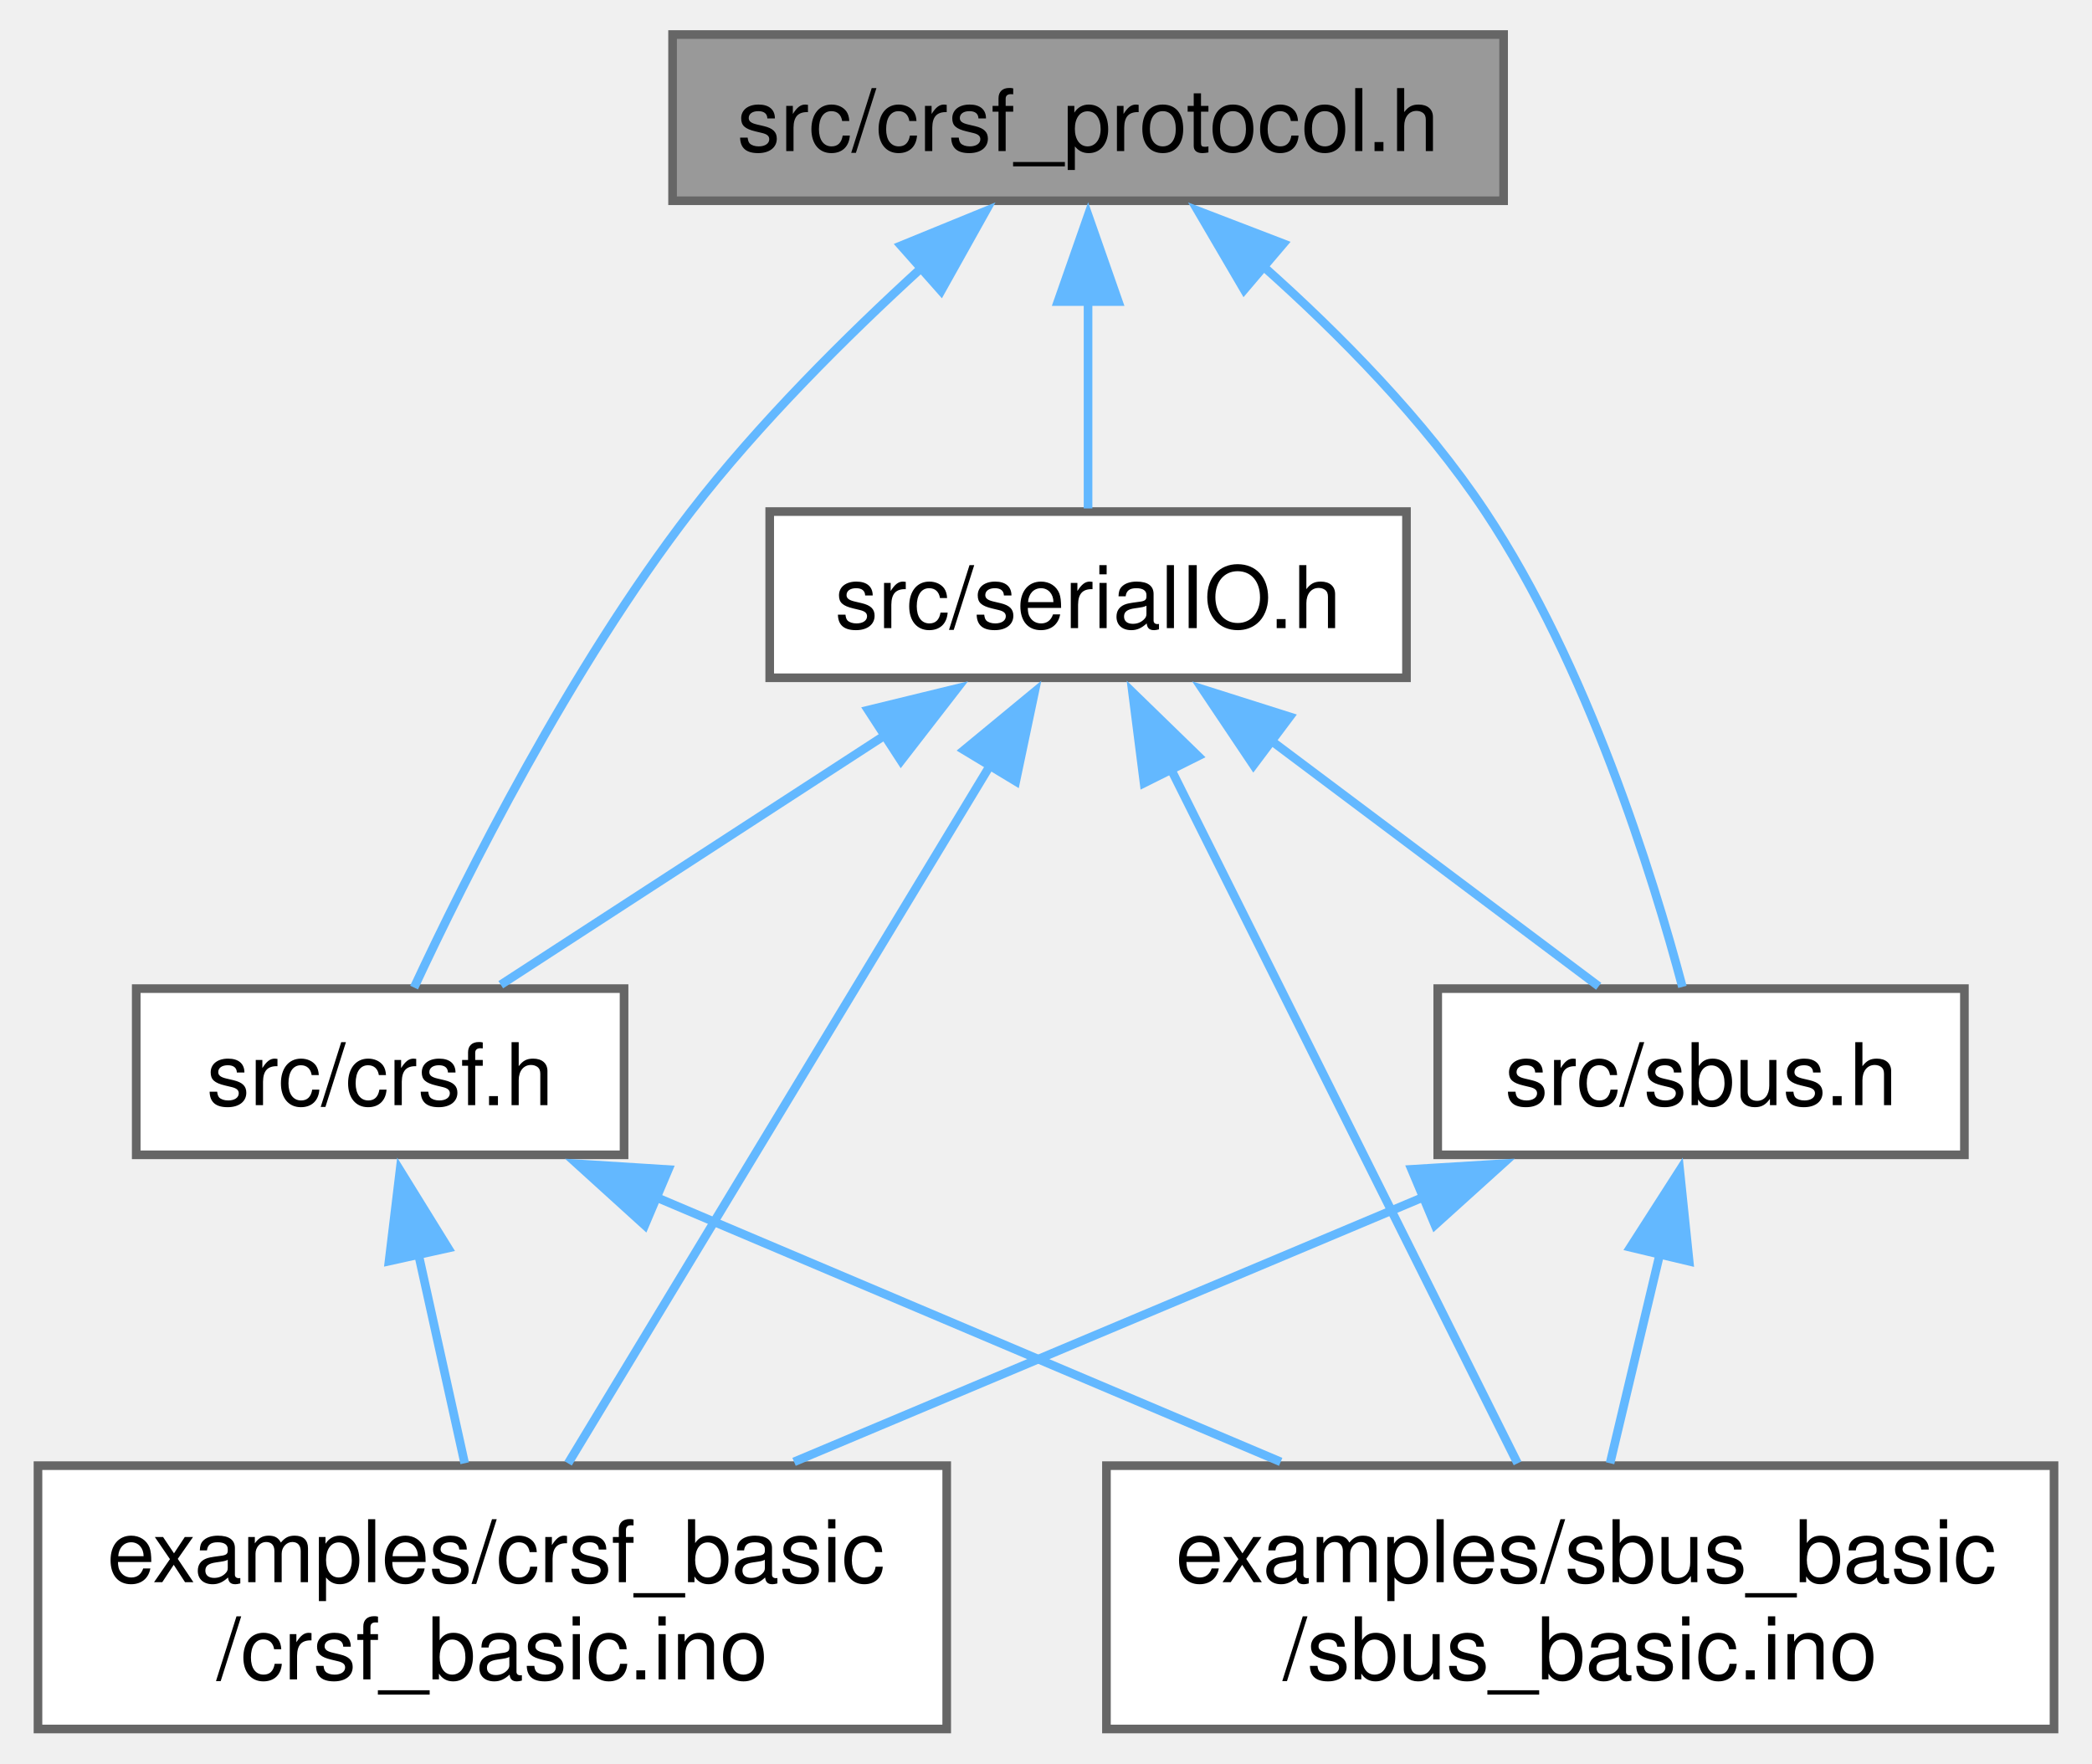
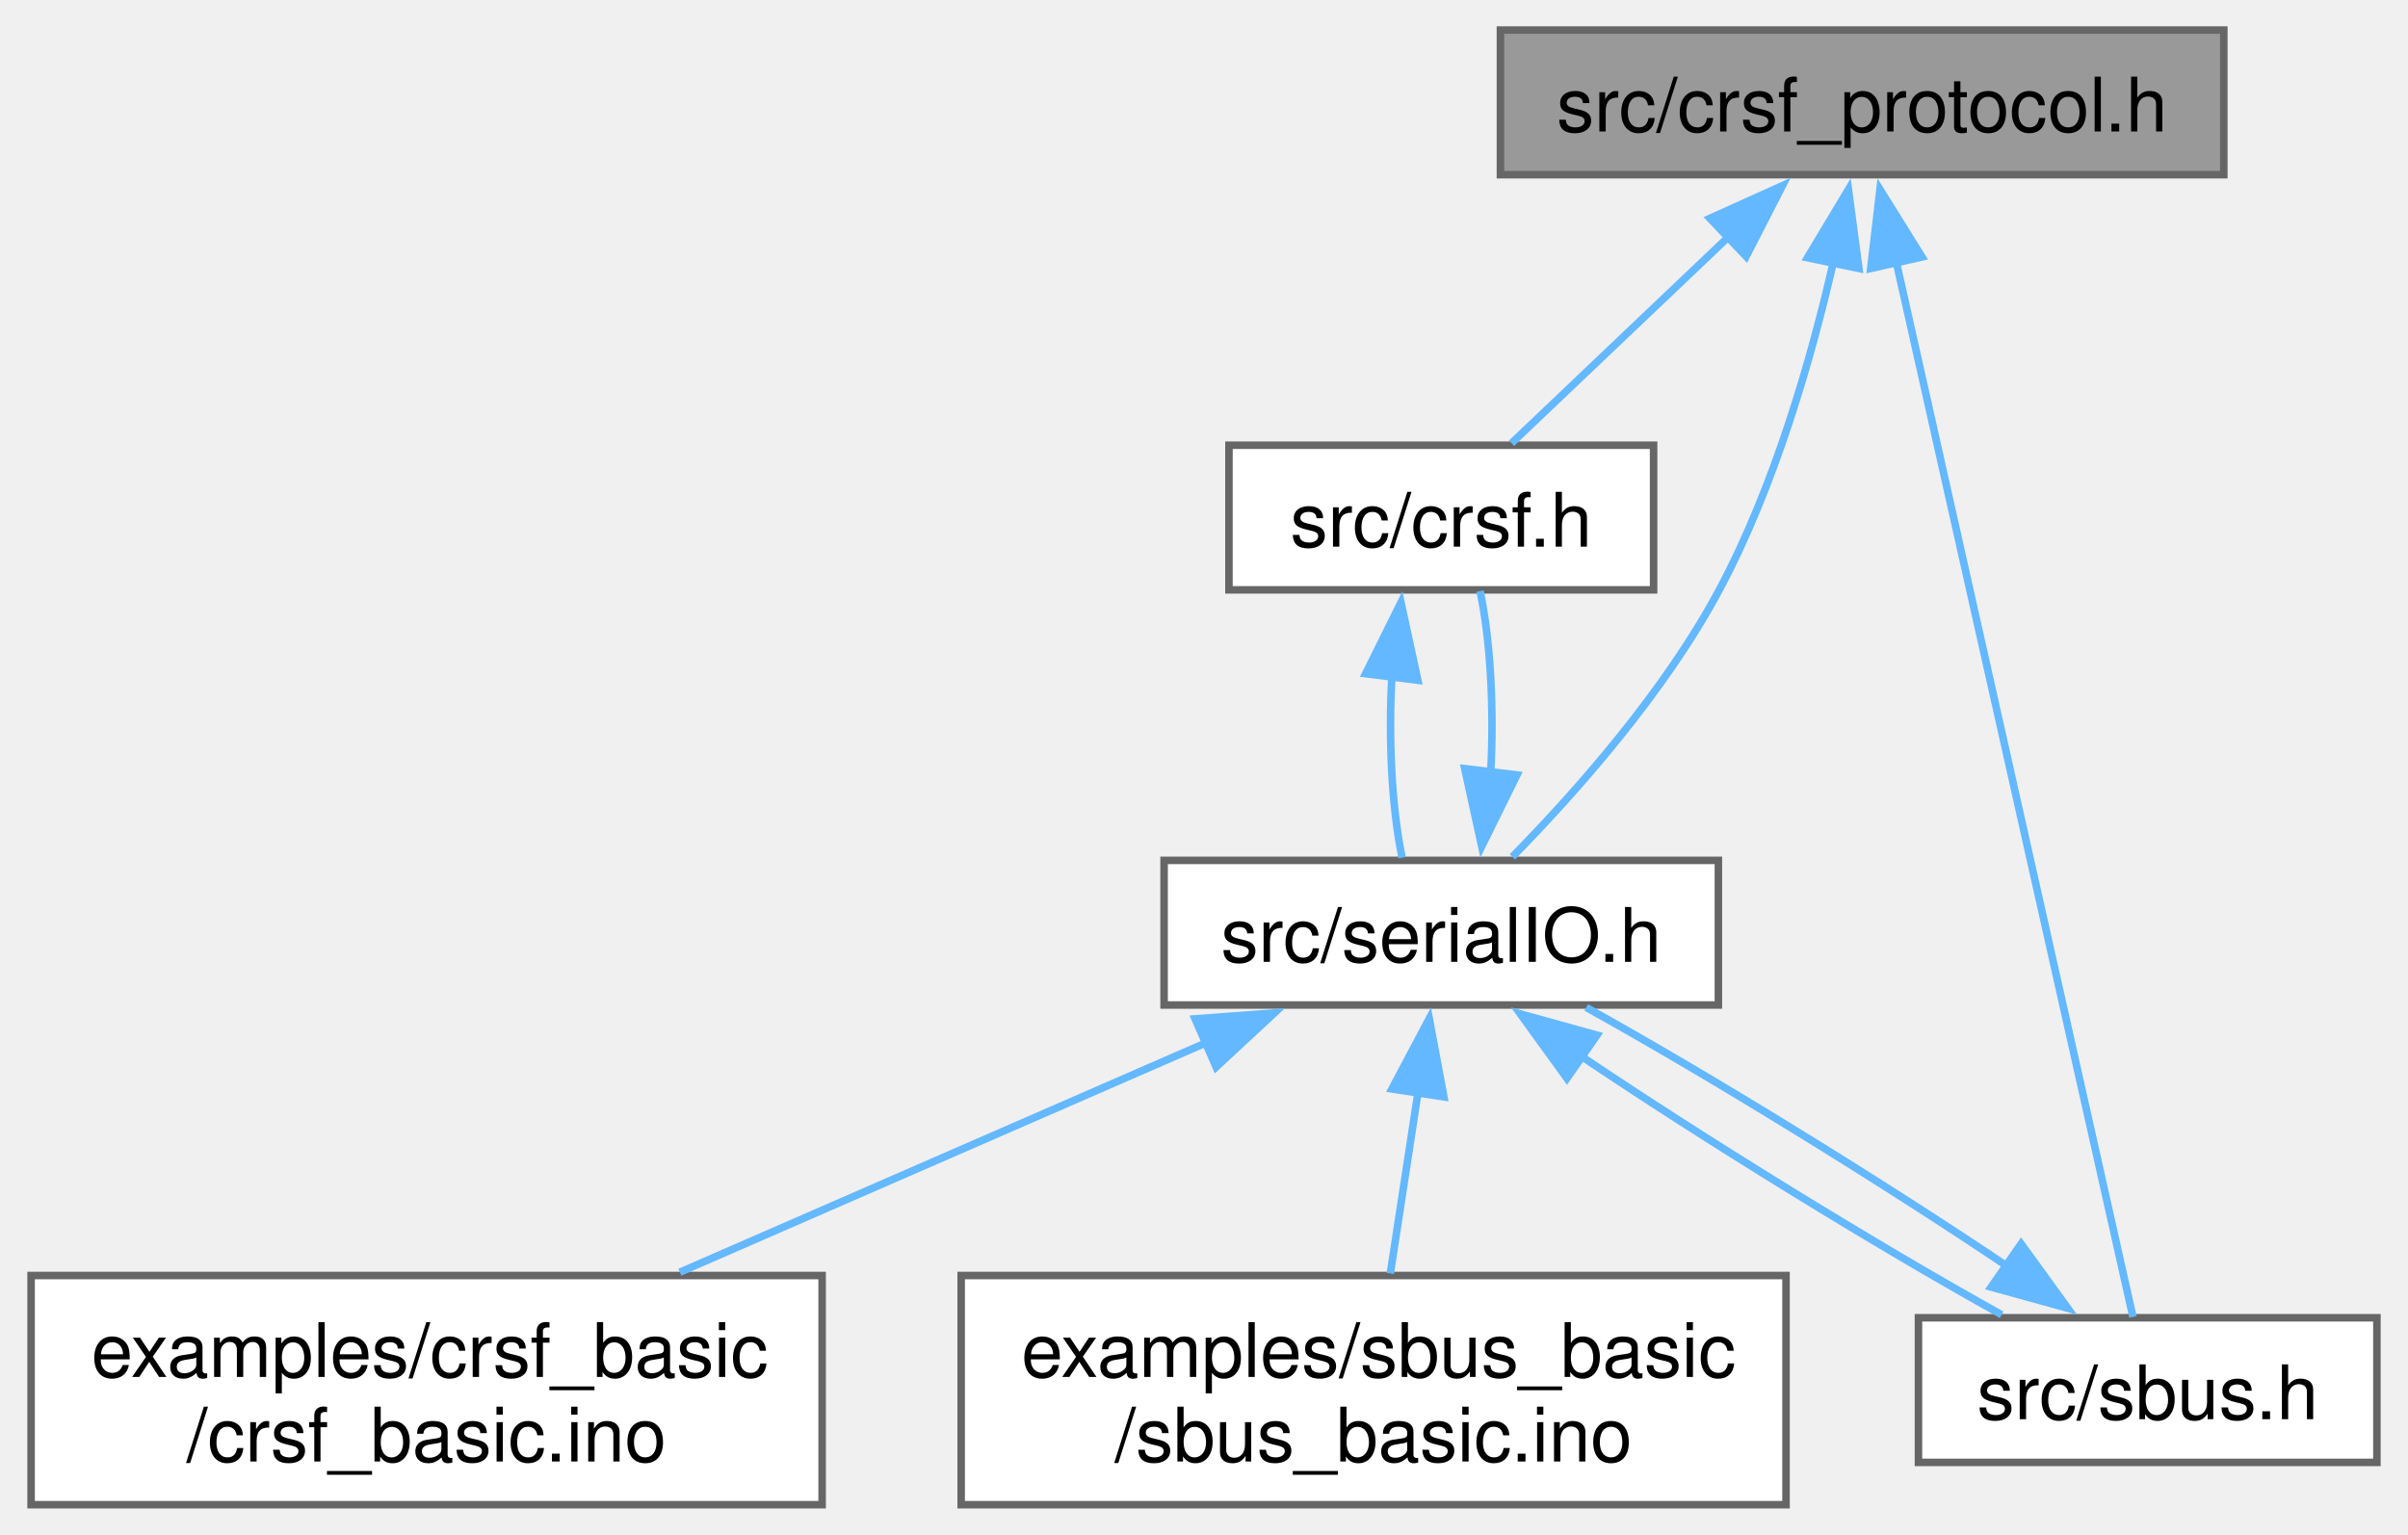
- <svg xmlns="http://www.w3.org/2000/svg" xmlns:xlink="http://www.w3.org/1999/xlink" width="242pt" height="204pt" viewBox="0.00 0.00 241.50 204.25">
+ <svg xmlns="http://www.w3.org/2000/svg" xmlns:xlink="http://www.w3.org/1999/xlink" width="320pt" height="204pt" viewBox="0.00 0.00 320.12 204.25">
  <g id="graph0" class="graph" transform="scale(1 1) rotate(0) translate(4 200.25)">
    <g id="Node000001" class="node">
      <g id="a_Node000001">
        <a xlink:title="Header file for the CRSF protocol implementation.">
-           <polygon fill="#999999" stroke="#666666" points="169.75,-196.25 73.5,-196.25 73.5,-177 169.75,-177 169.75,-196.25" />
-           <text text-anchor="middle" x="121.62" y="-182.75" font-family="Helvetica,sans-Serif" font-size="10.00">src/crsf_protocol.h</text>
+           <polygon fill="#999999" stroke="#666666" points="291.75,-196.25 195.5,-196.25 195.5,-177 291.75,-177 291.75,-196.25" />
+           <text text-anchor="middle" x="243.62" y="-182.75" font-family="Helvetica,sans-Serif" font-size="10.00">src/crsf_protocol.h</text>
        </a>
      </g>
    </g>
    <g id="Node000002" class="node">
      <g id="a_Node000002">
        <a xlink:href="crsf_8h.html" target="_top" xlink:title="Header file for the CRSF protocol implementation.">
-           <polygon fill="white" stroke="#666666" points="67.88,-85.75 11.38,-85.75 11.38,-66.5 67.88,-66.5 67.88,-85.75" />
-           <text text-anchor="middle" x="39.62" y="-72.25" font-family="Helvetica,sans-Serif" font-size="10.00">src/crsf.h</text>
+           <polygon fill="white" stroke="#666666" points="215.88,-141 159.38,-141 159.38,-121.75 215.88,-121.75 215.88,-141" />
+           <text text-anchor="middle" x="187.62" y="-127.5" font-family="Helvetica,sans-Serif" font-size="10.00">src/crsf.h</text>
        </a>
      </g>
    </g>
    <g id="edge1_Node000001_Node000002" class="edge">
      <g id="a_edge1_Node000001_Node000002">
        <a xlink:title=" ">
-           <path fill="none" stroke="#63b8ff" d="M102.42,-169.31C93.65,-161.3 83.49,-151.2 75.62,-141 61.63,-122.86 49.52,-98.65 43.56,-85.87" />
-           <polygon fill="#63b8ff" stroke="#63b8ff" points="99.96,-171.8 109.77,-175.81 104.6,-166.56 99.96,-171.8" />
+           <path fill="none" stroke="#63b8ff" d="M225.99,-168.86C216.38,-159.72 204.87,-148.78 196.98,-141.27" />
+           <polygon fill="#63b8ff" stroke="#63b8ff" points="223.37,-171.19 233.03,-175.55 228.19,-166.12 223.37,-171.19" />
        </a>
      </g>
    </g>
-     <g id="Node000005" class="node">
-       <g id="a_Node000005">
-         <a xlink:href="sbus_8h.html" target="_top" xlink:title="Header file for the SBUS protocol implementation.">
-           <polygon fill="white" stroke="#666666" points="223.12,-85.75 162.12,-85.75 162.12,-66.5 223.12,-66.5 223.12,-85.75" />
-           <text text-anchor="middle" x="192.62" y="-72.25" font-family="Helvetica,sans-Serif" font-size="10.00">src/sbus.h</text>
+     <g id="Node000003" class="node">
+       <g id="a_Node000003">
+         <a xlink:href="serialIO_8h.html" target="_top" xlink:title="Header file for serial input/output (IO) functionality.">
+           <polygon fill="white" stroke="#666666" points="224.5,-85.75 150.75,-85.75 150.75,-66.5 224.5,-66.5 224.5,-85.75" />
+           <text text-anchor="middle" x="187.62" y="-72.25" font-family="Helvetica,sans-Serif" font-size="10.00">src/serialIO.h</text>
        </a>
      </g>
    </g>
-     <g id="edge4_Node000001_Node000005" class="edge">
-       <g id="a_edge4_Node000001_Node000005">
+     <g id="edge9_Node000001_Node000003" class="edge">
+       <g id="a_edge9_Node000001_Node000003">
        <a xlink:title=" ">
-           <path fill="none" stroke="#63b8ff" d="M141.83,-169.48C150.66,-161.62 160.58,-151.59 167.62,-141 179.49,-123.15 187.03,-98.82 190.46,-85.95" />
-           <polygon fill="#63b8ff" stroke="#63b8ff" points="139.7,-166.69 134.35,-175.83 144.24,-172.03 139.7,-166.69" />
+           <path fill="none" stroke="#63b8ff" d="M239.83,-165.51C236.86,-152.51 231.98,-135.51 224.62,-121.75 217.32,-108.08 205.42,-94.71 197.09,-86.22" />
+           <polygon fill="#63b8ff" stroke="#63b8ff" points="236.35,-165.95 241.8,-175.03 243.2,-164.52 236.35,-165.95" />
        </a>
      </g>
    </g>
    <g id="Node000006" class="node">
      <g id="a_Node000006">
-         <a xlink:href="serialIO_8h.html" target="_top" xlink:title="Header file for serial input/output (IO) functionality.">
-           <polygon fill="white" stroke="#666666" points="158.5,-141 84.75,-141 84.75,-121.75 158.5,-121.75 158.5,-141" />
-           <text text-anchor="middle" x="121.62" y="-127.5" font-family="Helvetica,sans-Serif" font-size="10.00">src/serialIO.h</text>
+         <a xlink:href="sbus_8h.html" target="_top" xlink:title="Header file for the SBUS protocol implementation.">
+           <polygon fill="white" stroke="#666666" points="312.12,-24.88 251.12,-24.88 251.12,-5.63 312.12,-5.63 312.12,-24.88" />
+           <text text-anchor="middle" x="281.62" y="-11.38" font-family="Helvetica,sans-Serif" font-size="10.00">src/sbus.h</text>
        </a>
      </g>
    </g>
-     <g id="edge7_Node000001_Node000006" class="edge">
-       <g id="a_edge7_Node000001_Node000006">
+     <g id="edge8_Node000001_Node000006" class="edge">
+       <g id="a_edge8_Node000001_Node000006">
        <a xlink:title=" ">
-           <path fill="none" stroke="#63b8ff" d="M121.62,-165.38C121.62,-157.09 121.62,-147.92 121.62,-141.36" />
-           <polygon fill="#63b8ff" stroke="#63b8ff" points="118.13,-165.32 121.63,-175.32 125.13,-165.32 118.13,-165.32" />
+           <path fill="none" stroke="#63b8ff" d="M248.1,-165.69C256.39,-128.75 273.81,-51.06 279.66,-24.99" />
+           <polygon fill="#63b8ff" stroke="#63b8ff" points="244.77,-164.52 246,-175.04 251.6,-166.05 244.77,-164.52" />
        </a>
      </g>
    </g>
-     <g id="Node000003" class="node">
-       <g id="a_Node000003">
+     <g id="edge2_Node000002_Node000003" class="edge">
+       <g id="a_edge2_Node000002_Node000003">
+         <a xlink:title=" ">
+           <path fill="none" stroke="#63b8ff" d="M181.07,-110.42C180.58,-102.05 181.03,-92.75 182.42,-86.11" />
+           <polygon fill="#63b8ff" stroke="#63b8ff" points="177.56,-110.59 182.27,-120.08 184.51,-109.72 177.56,-110.59" />
+         </a>
+       </g>
+     </g>
+     <g id="edge5_Node000003_Node000002" class="edge">
+       <g id="a_edge5_Node000003_Node000002">
+         <a xlink:title=" ">
+           <path fill="none" stroke="#63b8ff" d="M194.2,-97.32C194.67,-105.71 194.2,-114.99 192.79,-121.58" />
+           <polygon fill="#63b8ff" stroke="#63b8ff" points="197.7,-97.12 193.01,-87.61 190.75,-97.96 197.7,-97.12" />
+         </a>
+       </g>
+     </g>
+     <g id="Node000004" class="node">
+       <g id="a_Node000004">
        <a xlink:href="crsf__basic_8ino.html" target="_top" xlink:title=" ">
          <polygon fill="white" stroke="#666666" points="105.25,-30.5 0,-30.5 0,0 105.25,0 105.25,-30.5" />
          <text text-anchor="start" x="8" y="-17" font-family="Helvetica,sans-Serif" font-size="10.00">examples/crsf_basic</text>
          <text text-anchor="middle" x="52.62" y="-5.75" font-family="Helvetica,sans-Serif" font-size="10.00">/crsf_basic.ino</text>
        </a>
      </g>
    </g>
-     <g id="edge2_Node000002_Node000003" class="edge">
-       <g id="a_edge2_Node000002_Node000003">
+     <g id="edge3_Node000003_Node000004" class="edge">
+       <g id="a_edge3_Node000003_Node000004">
        <a xlink:title=" ">
-           <path fill="none" stroke="#63b8ff" d="M44.02,-55.2C45.79,-47.2 47.79,-38.15 49.42,-30.78" />
-           <polygon fill="#63b8ff" stroke="#63b8ff" points="40.66,-54.19 41.93,-64.71 47.5,-55.7 40.66,-54.19" />
+           <path fill="none" stroke="#63b8ff" d="M156.53,-61.56C135.53,-52.41 107.84,-40.33 86.32,-30.94" />
+           <polygon fill="#63b8ff" stroke="#63b8ff" points="154.87,-64.66 165.44,-65.45 157.67,-58.24 154.87,-64.66" />
        </a>
      </g>
    </g>
-     <g id="Node000004" class="node">
-       <g id="a_Node000004">
+     <g id="Node000005" class="node">
+       <g id="a_Node000005">
        <a xlink:href="sbus__basic_8ino.html" target="_top" xlink:title=" ">
          <polygon fill="white" stroke="#666666" points="233.5,-30.5 123.75,-30.5 123.75,0 233.5,0 233.5,-30.5" />
          <text text-anchor="start" x="131.75" y="-17" font-family="Helvetica,sans-Serif" font-size="10.00">examples/sbus_basic</text>
          <text text-anchor="middle" x="178.62" y="-5.75" font-family="Helvetica,sans-Serif" font-size="10.00">/sbus_basic.ino</text>
        </a>
      </g>
    </g>
-     <g id="edge3_Node000002_Node000004" class="edge">
-       <g id="a_edge3_Node000002_Node000004">
+     <g id="edge4_Node000003_Node000005" class="edge">
+       <g id="a_edge4_Node000003_Node000005">
        <a xlink:title=" ">
-           <path fill="none" stroke="#63b8ff" d="M71.35,-61.69C93,-52.52 121.67,-40.37 143.93,-30.94" />
-           <polygon fill="#63b8ff" stroke="#63b8ff" points="70.28,-58.34 62.43,-65.46 73.01,-64.79 70.28,-58.34" />
+           <path fill="none" stroke="#63b8ff" d="M184.54,-54.92C183.32,-46.99 181.96,-38.06 180.85,-30.78" />
+           <polygon fill="#63b8ff" stroke="#63b8ff" points="181.06,-55.33 186.03,-64.69 187.98,-54.27 181.06,-55.33" />
        </a>
      </g>
    </g>
-     <g id="edge5_Node000005_Node000003" class="edge">
-       <g id="a_edge5_Node000005_Node000003">
+     <g id="edge6_Node000003_Node000006" class="edge">
+       <g id="a_edge6_Node000003_Node000006">
        <a xlink:title=" ">
-           <path fill="none" stroke="#63b8ff" d="M160.68,-61.69C138.87,-52.52 109.99,-40.37 87.57,-30.94" />
-           <polygon fill="#63b8ff" stroke="#63b8ff" points="159.09,-64.82 169.66,-65.47 161.8,-58.37 159.09,-64.82" />
+           <path fill="none" stroke="#63b8ff" d="M205.97,-59.88C222.23,-48.9 245.6,-34.47 262.19,-25.28" />
+           <polygon fill="#63b8ff" stroke="#63b8ff" points="204.35,-56.74 198.14,-65.32 208.35,-62.49 204.35,-56.74" />
        </a>
      </g>
    </g>
-     <g id="edge6_Node000005_Node000004" class="edge">
-       <g id="a_edge6_Node000005_Node000004">
+     <g id="edge7_Node000006_Node000003" class="edge">
+       <g id="a_edge7_Node000006_Node000003">
        <a xlink:title=" ">
-           <path fill="none" stroke="#63b8ff" d="M187.89,-55.2C185.98,-47.2 183.83,-38.15 182.08,-30.78" />
-           <polygon fill="#63b8ff" stroke="#63b8ff" points="184.43,-55.79 190.15,-64.71 191.24,-54.17 184.43,-55.79" />
-         </a>
-       </g>
-     </g>
-     <g id="edge10_Node000006_Node000002" class="edge">
-       <g id="a_edge10_Node000006_Node000002">
-         <a xlink:title=" ">
-           <path fill="none" stroke="#63b8ff" d="M98.42,-115.3C83.97,-105.92 65.88,-94.17 53.6,-86.2" />
-           <polygon fill="#63b8ff" stroke="#63b8ff" points="96.15,-118.01 106.45,-120.52 99.96,-112.14 96.15,-118.01" />
-         </a>
-       </g>
-     </g>
-     <g id="edge8_Node000006_Node000003" class="edge">
-       <g id="a_edge8_Node000006_Node000003">
-         <a xlink:title=" ">
-           <path fill="none" stroke="#63b8ff" d="M110.3,-111.64C96.6,-88.99 73.84,-51.34 61.4,-30.77" />
-           <polygon fill="#63b8ff" stroke="#63b8ff" points="107.26,-113.38 115.43,-120.12 113.25,-109.76 107.26,-113.38" />
-         </a>
-       </g>
-     </g>
-     <g id="edge9_Node000006_Node000004" class="edge">
-       <g id="a_edge9_Node000006_Node000004">
-         <a xlink:title=" ">
-           <path fill="none" stroke="#63b8ff" d="M131.14,-111.33C142.47,-88.65 161.14,-51.25 171.37,-30.77" />
-           <polygon fill="#63b8ff" stroke="#63b8ff" points="128.11,-109.56 126.77,-120.07 134.37,-112.68 128.11,-109.56" />
-         </a>
-       </g>
-     </g>
-     <g id="edge11_Node000006_Node000005" class="edge">
-       <g id="a_edge11_Node000006_Node000005">
-         <a xlink:title=" ">
-           <path fill="none" stroke="#63b8ff" d="M142.87,-114.44C155.27,-105.14 170.45,-93.76 180.76,-86.02" />
-           <polygon fill="#63b8ff" stroke="#63b8ff" points="140.78,-111.63 134.88,-120.43 144.98,-117.23 140.78,-111.63" />
+           <path fill="none" stroke="#63b8ff" d="M263.13,-31.6C246.82,-42.59 223.46,-57.02 206.91,-66.18" />
+           <polygon fill="#63b8ff" stroke="#63b8ff" points="264.78,-34.72 271,-26.14 260.79,-28.96 264.78,-34.72" />
        </a>
      </g>
    </g>
  </g>
</svg>
